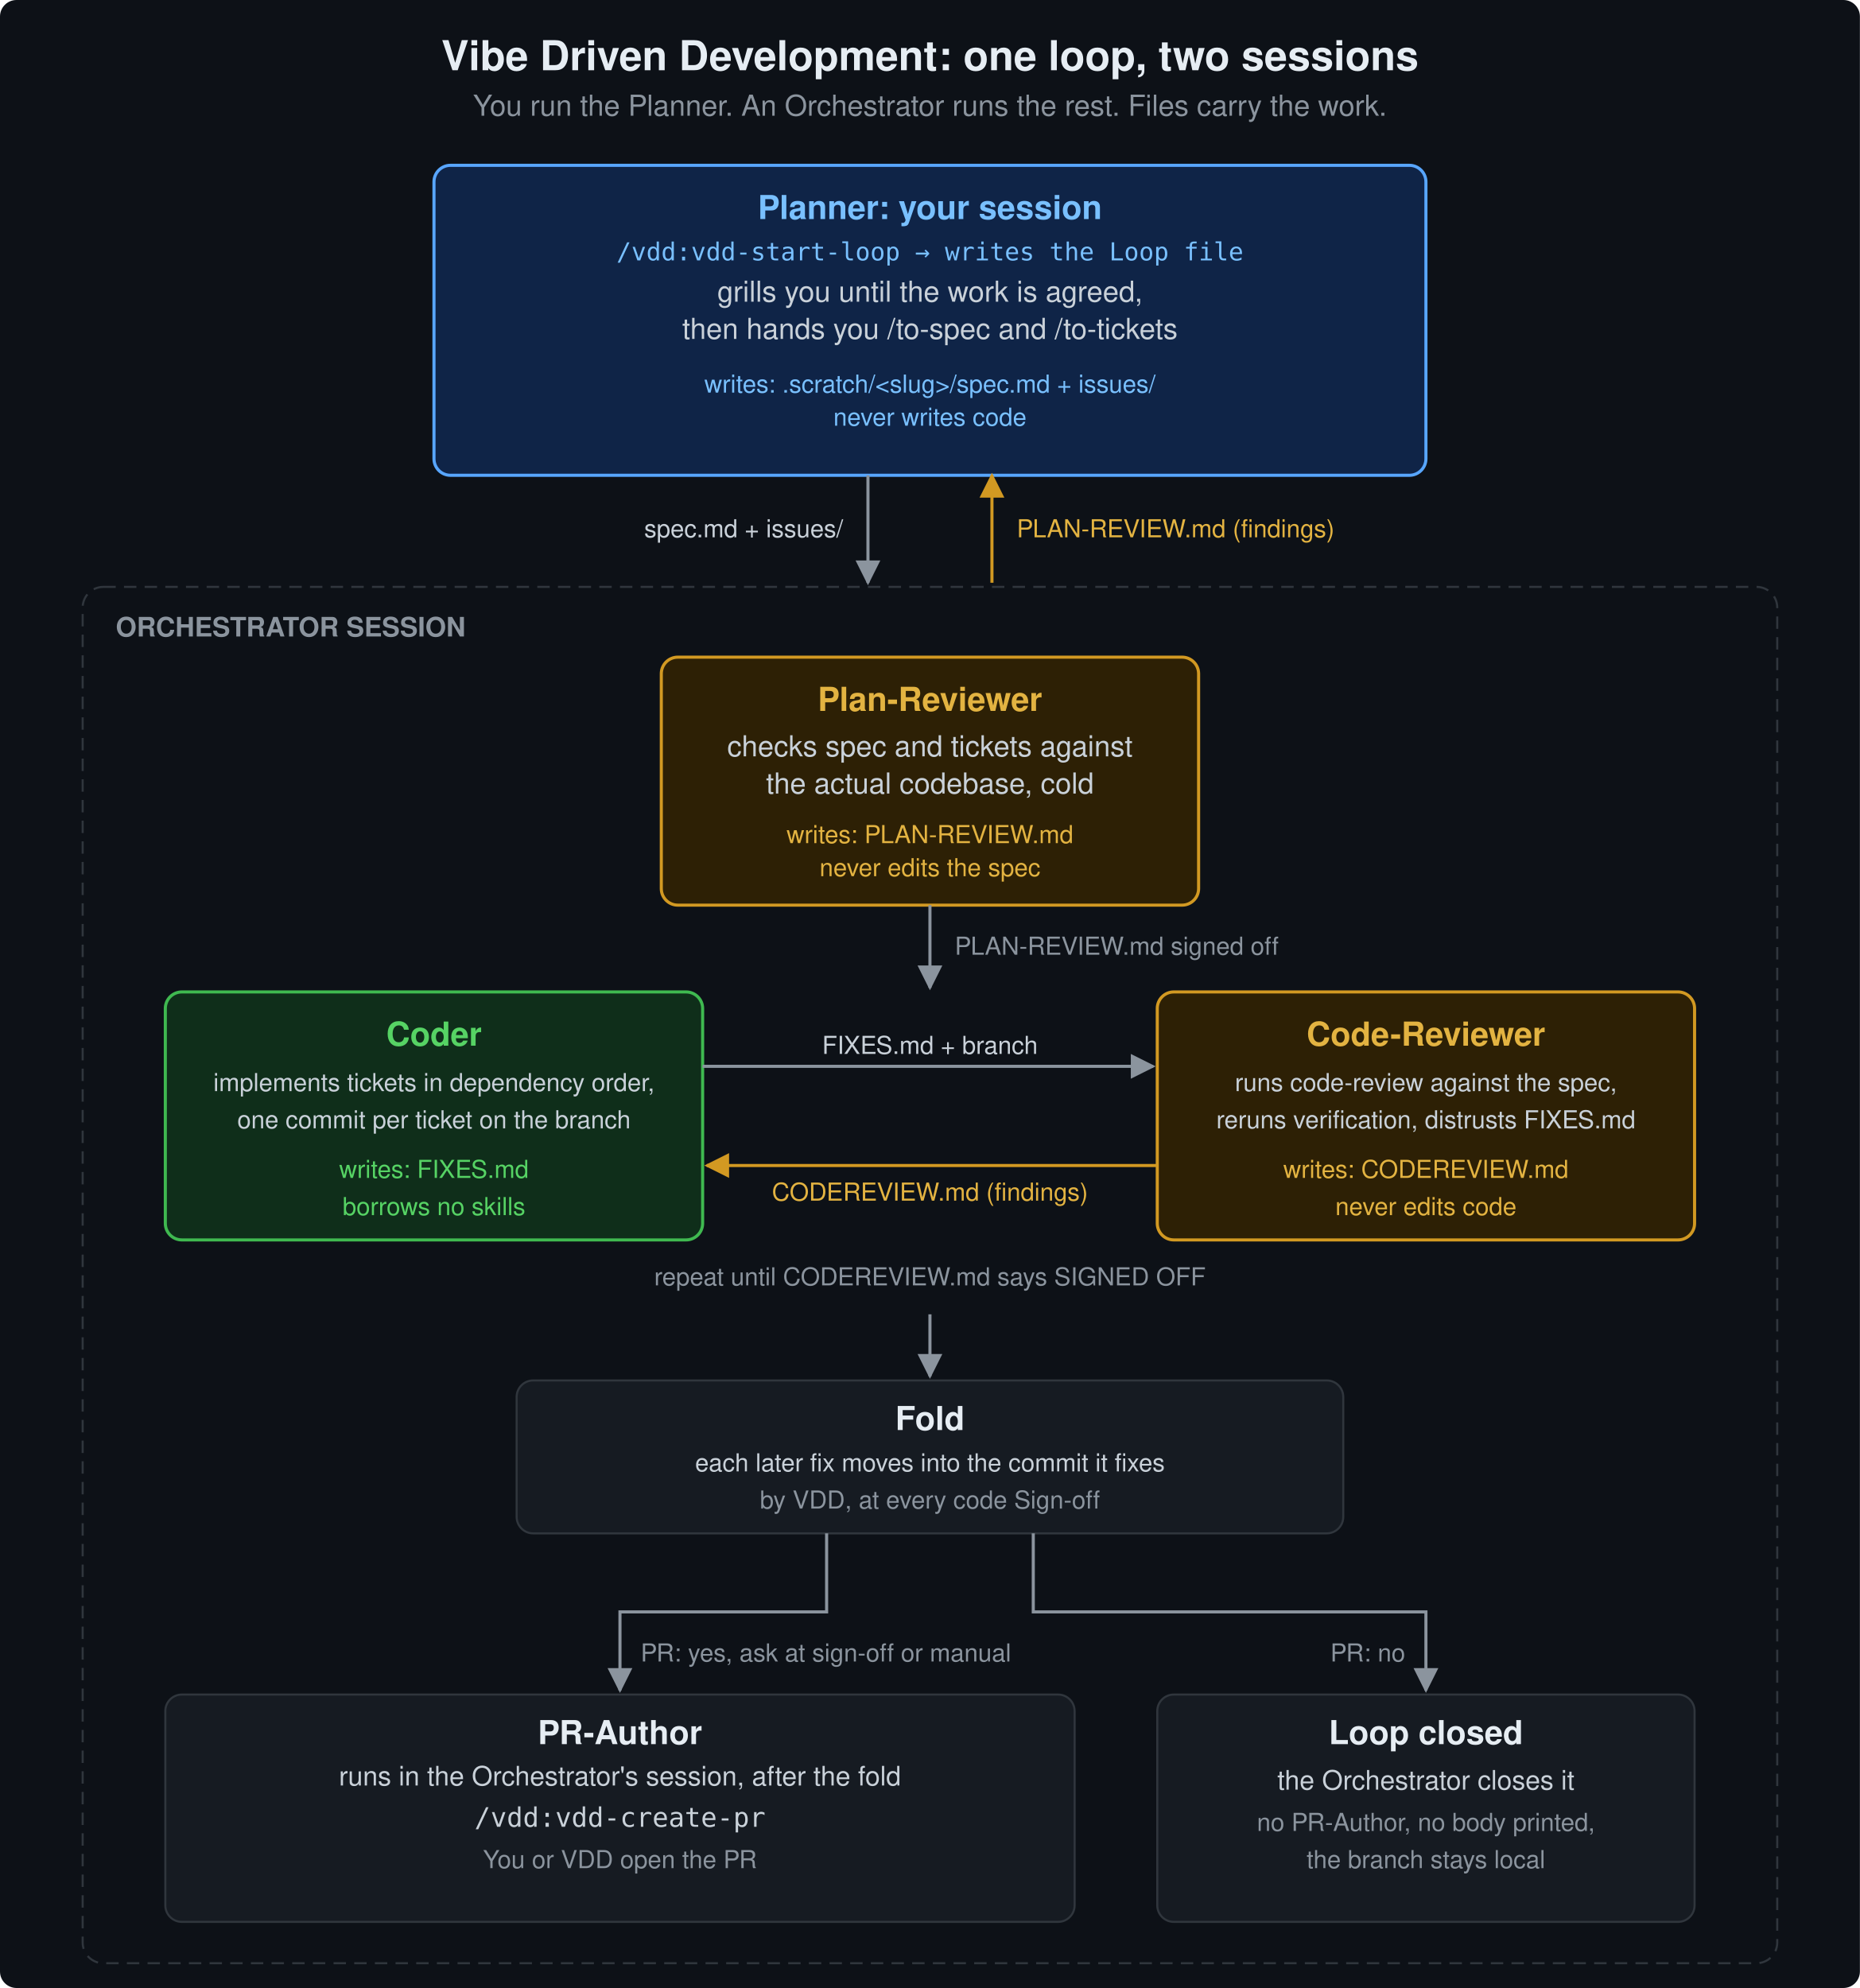
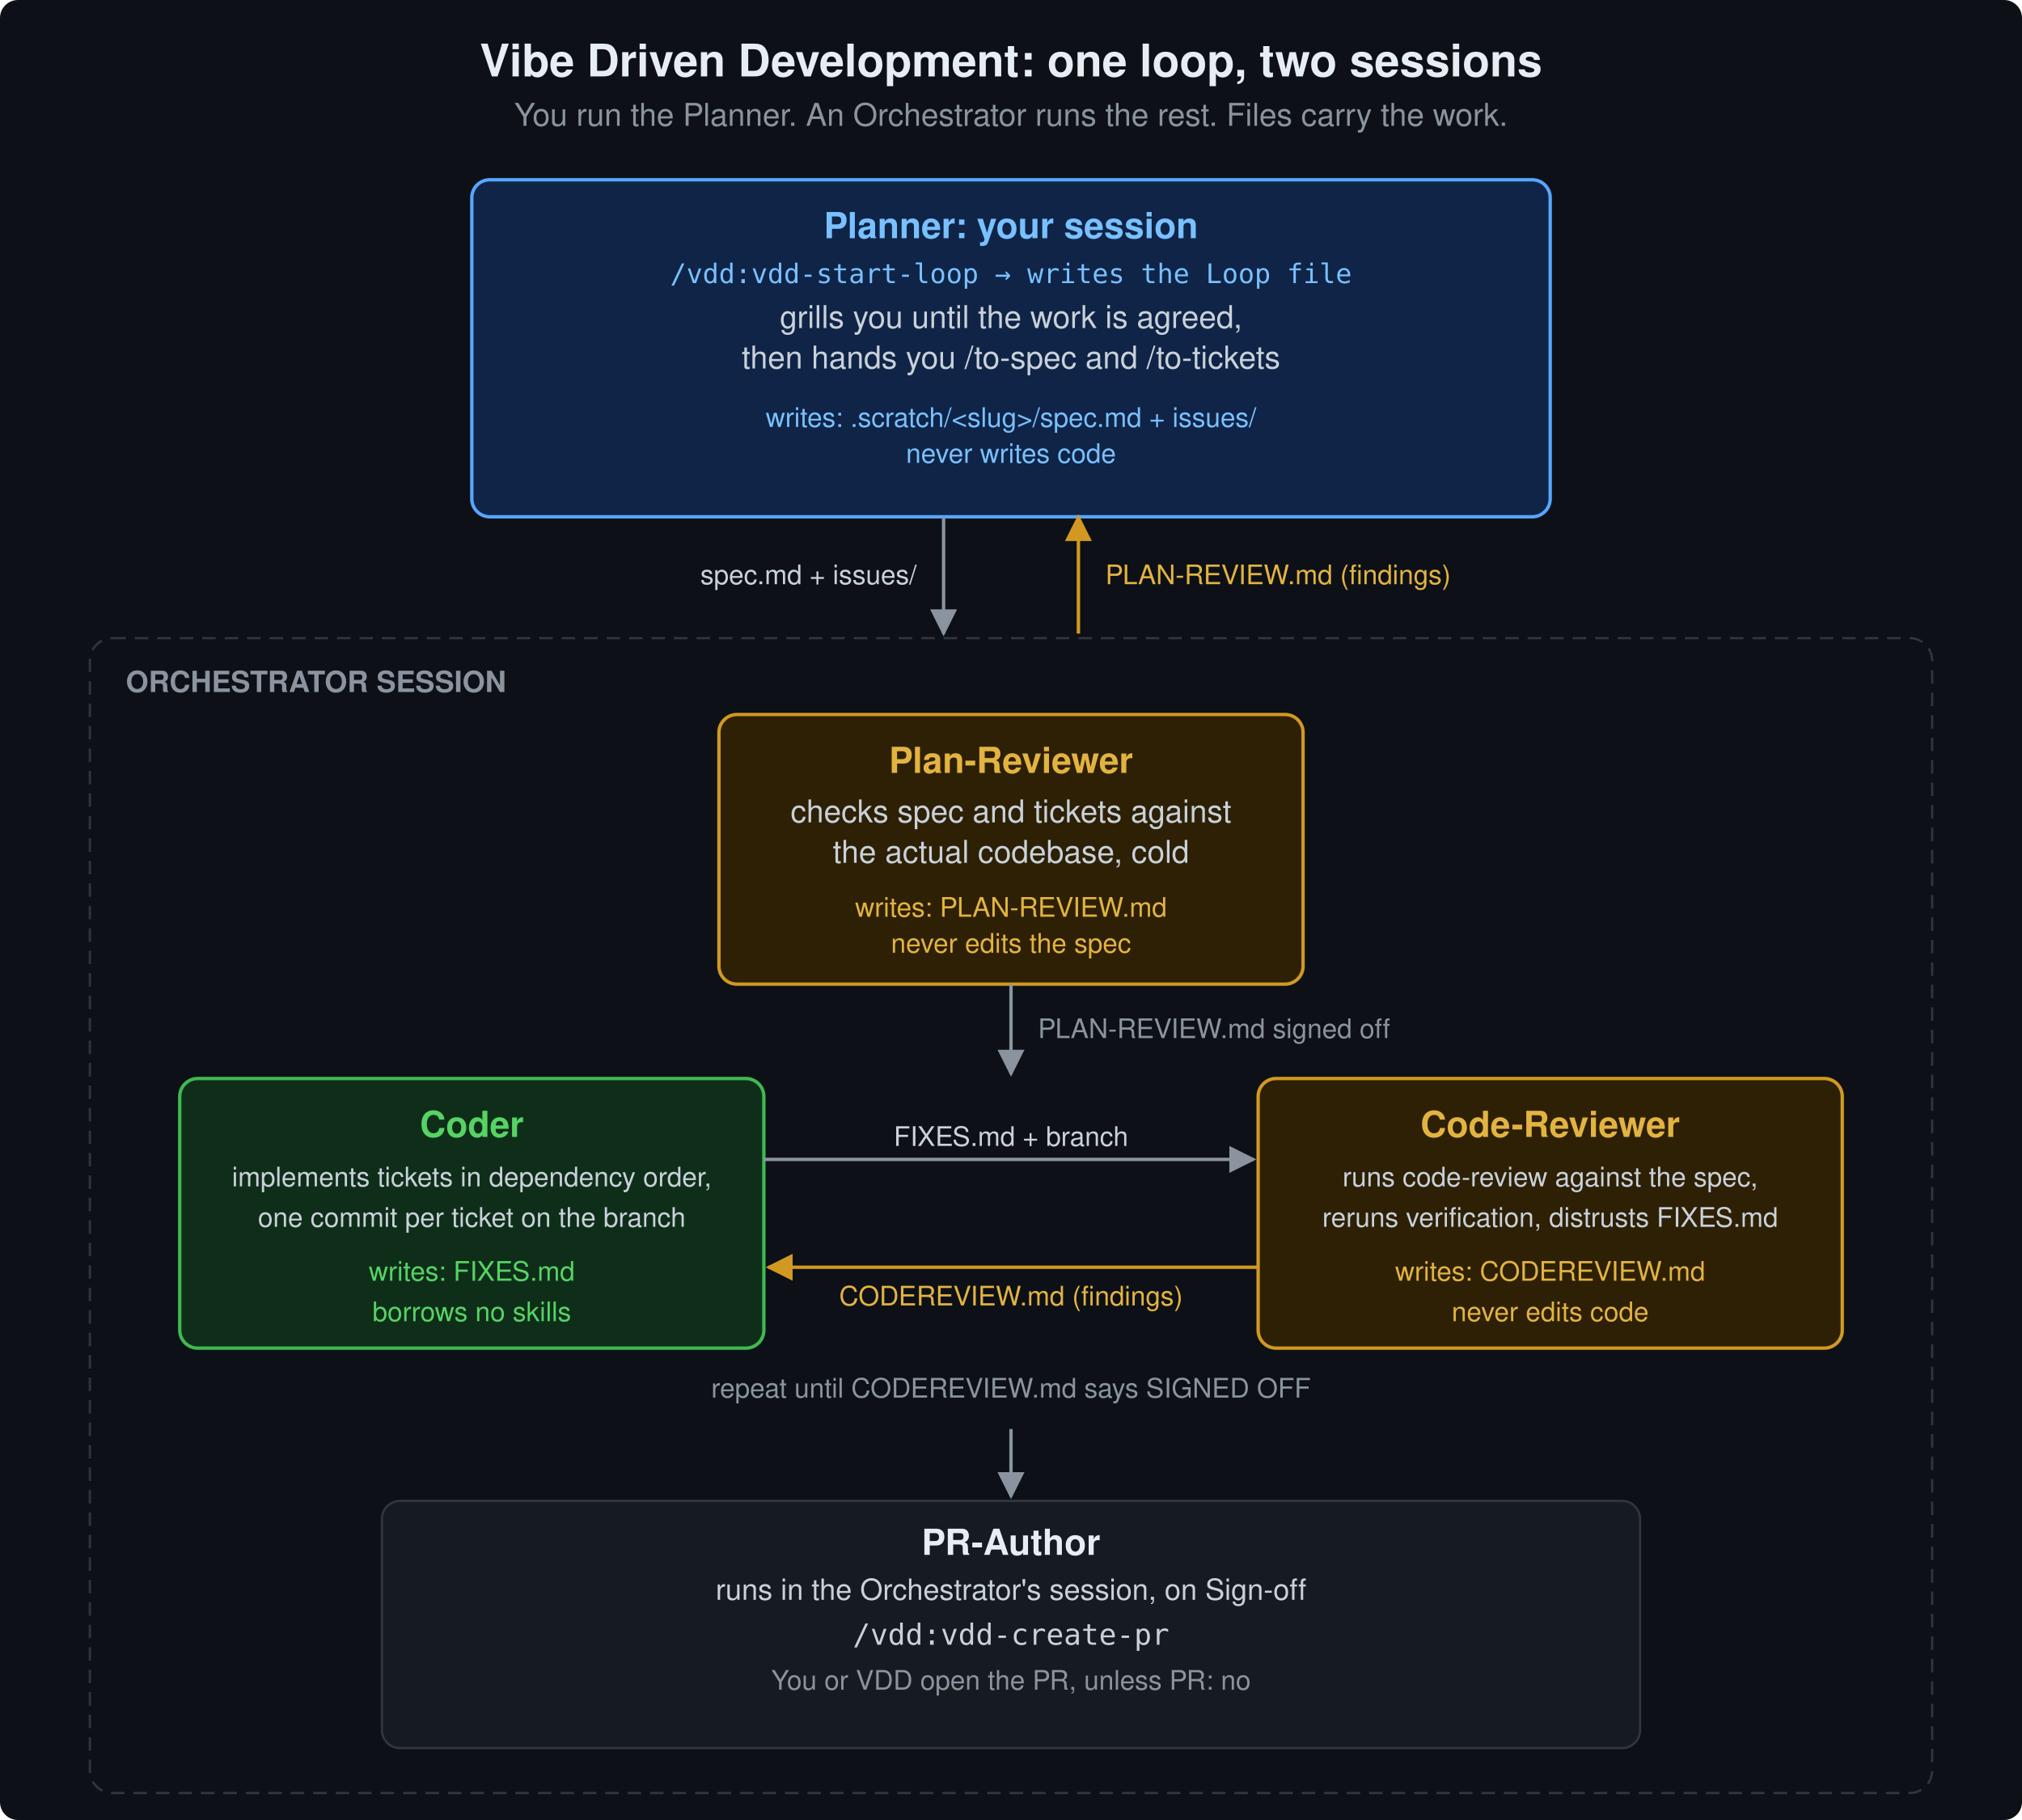
- <svg xmlns="http://www.w3.org/2000/svg" width="900" height="962" viewBox="0 0 900 962" font-family="-apple-system, BlinkMacSystemFont, 'Segoe UI', Helvetica, Arial, sans-serif" font-size="14">
+ <svg xmlns="http://www.w3.org/2000/svg" width="900" height="810" viewBox="0 0 900 810" font-family="-apple-system, BlinkMacSystemFont, 'Segoe UI', Helvetica, Arial, sans-serif" font-size="14">
  <defs>
    <marker id="arrow" viewBox="0 0 10 10" refX="9" refY="5" markerWidth="8" markerHeight="8" orient="auto-start-reverse">
      <path d="M 0 0 L 10 5 L 0 10 z" fill="#8b949e" />
    </marker>
    <marker id="arrow-accent" viewBox="0 0 10 10" refX="9" refY="5" markerWidth="8" markerHeight="8" orient="auto-start-reverse">
      <path d="M 0 0 L 10 5 L 0 10 z" fill="#d29922" />
    </marker>
  </defs>
-   <rect width="900" height="962" fill="#0d1117" rx="8" />
+   <rect width="900" height="810" fill="#0d1117" rx="8" />
  <text x="450" y="34" text-anchor="middle" font-size="20" font-weight="600" fill="#e6edf3">Vibe Driven Development: one loop, two sessions</text>
  <text x="450" y="56" text-anchor="middle" fill="#8b949e">You run the Planner. An Orchestrator runs the rest. Files carry the work.</text>
  <rect x="210" y="80" width="480" height="150" rx="8" fill="#0f2447" stroke="#58a6ff" stroke-width="1.5" />
  <text x="450" y="106" text-anchor="middle" font-weight="600" font-size="16" fill="#79c0ff">Planner: your session</text>
  <text x="450" y="126" text-anchor="middle" fill="#79c0ff" font-family="ui-monospace, SFMono-Regular, Menlo, monospace" font-size="12">/vdd:vdd-start-loop  →  writes the Loop file</text>
  <text x="450" y="146" text-anchor="middle" fill="#c9d1d9">grills you until the work is agreed,</text>
  <text x="450" y="164" text-anchor="middle" fill="#c9d1d9">then hands you /to-spec and /to-tickets</text>
  <text x="450" y="190" text-anchor="middle" fill="#79c0ff" font-size="12">writes: .scratch/&lt;slug&gt;/spec.md + issues/</text>
  <text x="450" y="206" text-anchor="middle" fill="#79c0ff" font-size="12">never writes code</text>
  <line x1="420" y1="230" x2="420" y2="282" stroke="#8b949e" stroke-width="1.5" marker-end="url(#arrow)" />
  <text x="408" y="260" text-anchor="end" fill="#c9d1d9" font-size="12">spec.md + issues/</text>
  <path d="M 480 282 L 480 230" stroke="#d29922" stroke-width="1.5" fill="none" marker-end="url(#arrow-accent)" />
  <text x="492" y="260" text-anchor="start" fill="#e3b341" font-size="12">PLAN-REVIEW.md (findings)</text>
-   <rect x="40" y="284" width="820" height="666" rx="10" fill="none" stroke="#30363d" stroke-dasharray="6 4" />
+   <rect x="40" y="284" width="820" height="514" rx="10" fill="none" stroke="#30363d" stroke-dasharray="6 4" />
  <text x="56" y="308" font-weight="600" fill="#8b949e" font-size="13">ORCHESTRATOR SESSION</text>
  <rect x="320" y="318" width="260" height="120" rx="8" fill="#2d2005" stroke="#d29922" stroke-width="1.5" />
  <text x="450" y="344" text-anchor="middle" font-weight="600" font-size="16" fill="#e3b341">Plan-Reviewer</text>
  <text x="450" y="366" text-anchor="middle" fill="#c9d1d9">checks spec and tickets against</text>
  <text x="450" y="384" text-anchor="middle" fill="#c9d1d9">the actual codebase, cold</text>
  <text x="450" y="408" text-anchor="middle" fill="#e3b341" font-size="12">writes: PLAN-REVIEW.md</text>
  <text x="450" y="424" text-anchor="middle" fill="#e3b341" font-size="12">never edits the spec</text>
  <line x1="450" y1="438" x2="450" y2="478" stroke="#8b949e" stroke-width="1.5" marker-end="url(#arrow)" />
  <text x="462" y="462" fill="#8b949e" font-size="12">PLAN-REVIEW.md signed off</text>
  <rect x="80" y="480" width="260" height="120" rx="8" fill="#0f2e1a" stroke="#3fb950" stroke-width="1.5" />
  <text x="210" y="506" text-anchor="middle" font-weight="600" font-size="16" fill="#56d364">Coder</text>
  <text x="210" y="528" text-anchor="middle" fill="#c9d1d9" font-size="12">implements tickets in dependency order,</text>
  <text x="210" y="546" text-anchor="middle" fill="#c9d1d9" font-size="12">one commit per ticket on the branch</text>
  <text x="210" y="570" text-anchor="middle" fill="#56d364" font-size="12">writes: FIXES.md</text>
  <text x="210" y="588" text-anchor="middle" fill="#56d364" font-size="12">borrows no skills</text>
  <rect x="560" y="480" width="260" height="120" rx="8" fill="#2d2005" stroke="#d29922" stroke-width="1.5" />
  <text x="690" y="506" text-anchor="middle" font-weight="600" font-size="16" fill="#e3b341">Code-Reviewer</text>
  <text x="690" y="528" text-anchor="middle" fill="#c9d1d9" font-size="12">runs code-review against the spec,</text>
  <text x="690" y="546" text-anchor="middle" fill="#c9d1d9" font-size="12">reruns verification, distrusts FIXES.md</text>
  <text x="690" y="570" text-anchor="middle" fill="#e3b341" font-size="12">writes: CODEREVIEW.md</text>
  <text x="690" y="588" text-anchor="middle" fill="#e3b341" font-size="12">never edits code</text>
  <path d="M 340 516 L 558 516" stroke="#8b949e" stroke-width="1.5" fill="none" marker-end="url(#arrow)" />
  <text x="450" y="510" text-anchor="middle" fill="#c9d1d9" font-size="12">FIXES.md + branch</text>
  <path d="M 560 564 L 342 564" stroke="#d29922" stroke-width="1.5" fill="none" marker-end="url(#arrow-accent)" />
  <text x="450" y="581" text-anchor="middle" fill="#e3b341" font-size="12">CODEREVIEW.md (findings)</text>
  <text x="450" y="622" text-anchor="middle" fill="#8b949e" font-size="12">repeat until CODEREVIEW.md says SIGNED OFF</text>
  <line x1="450" y1="636" x2="450" y2="666" stroke="#8b949e" stroke-width="1.5" marker-end="url(#arrow)" />
-   <rect x="250" y="668" width="400" height="74" rx="8" fill="#161b22" stroke="#30363d" />
-   <text x="450" y="692" text-anchor="middle" font-weight="600" font-size="16" fill="#e6edf3">Fold</text>
-   <text x="450" y="712" text-anchor="middle" fill="#c9d1d9" font-size="12">each later fix moves into the commit it fixes</text>
-   <text x="450" y="730" text-anchor="middle" fill="#8b949e" font-size="12">by VDD, at every code Sign-off</text>
-   <path d="M 400 742 L 400 780 L 300 780 L 300 818" stroke="#8b949e" stroke-width="1.5" fill="none" marker-end="url(#arrow)" />
-   <text x="310" y="804" text-anchor="start" fill="#8b949e" font-size="12">PR: yes, ask at sign-off or manual</text>
-   <path d="M 500 742 L 500 780 L 690 780 L 690 818" stroke="#8b949e" stroke-width="1.5" fill="none" marker-end="url(#arrow)" />
-   <text x="680" y="804" text-anchor="end" fill="#8b949e" font-size="12">PR: no</text>
-   <rect x="80" y="820" width="440" height="110" rx="8" fill="#161b22" stroke="#30363d" />
-   <text x="300" y="844" text-anchor="middle" font-weight="600" font-size="16" fill="#e6edf3">PR-Author</text>
-   <text x="300" y="864" text-anchor="middle" fill="#c9d1d9" font-size="13">runs in the Orchestrator's session, after the fold</text>
-   <text x="300" y="884" text-anchor="middle" fill="#c9d1d9" font-family="ui-monospace, SFMono-Regular, Menlo, monospace" font-size="13">/vdd:vdd-create-pr</text>
-   <text x="300" y="904" text-anchor="middle" fill="#8b949e" font-size="12">You or VDD open the PR</text>
-   <rect x="560" y="820" width="260" height="110" rx="8" fill="#161b22" stroke="#30363d" />
-   <text x="690" y="844" text-anchor="middle" font-weight="600" font-size="16" fill="#e6edf3">Loop closed</text>
-   <text x="690" y="866" text-anchor="middle" fill="#c9d1d9" font-size="13">the Orchestrator closes it</text>
-   <text x="690" y="886" text-anchor="middle" fill="#8b949e" font-size="12">no PR-Author, no body printed,</text>
-   <text x="690" y="904" text-anchor="middle" fill="#8b949e" font-size="12">the branch stays local</text>
+   <rect x="170" y="668" width="560" height="110" rx="8" fill="#161b22" stroke="#30363d" />
+   <text x="450" y="692" text-anchor="middle" font-weight="600" font-size="16" fill="#e6edf3">PR-Author</text>
+   <text x="450" y="712" text-anchor="middle" fill="#c9d1d9" font-size="13">runs in the Orchestrator's session, on Sign-off</text>
+   <text x="450" y="732" text-anchor="middle" fill="#c9d1d9" font-family="ui-monospace, SFMono-Regular, Menlo, monospace" font-size="13">/vdd:vdd-create-pr</text>
+   <text x="450" y="752" text-anchor="middle" fill="#8b949e" font-size="12">You or VDD open the PR, unless PR: no</text>
</svg>
